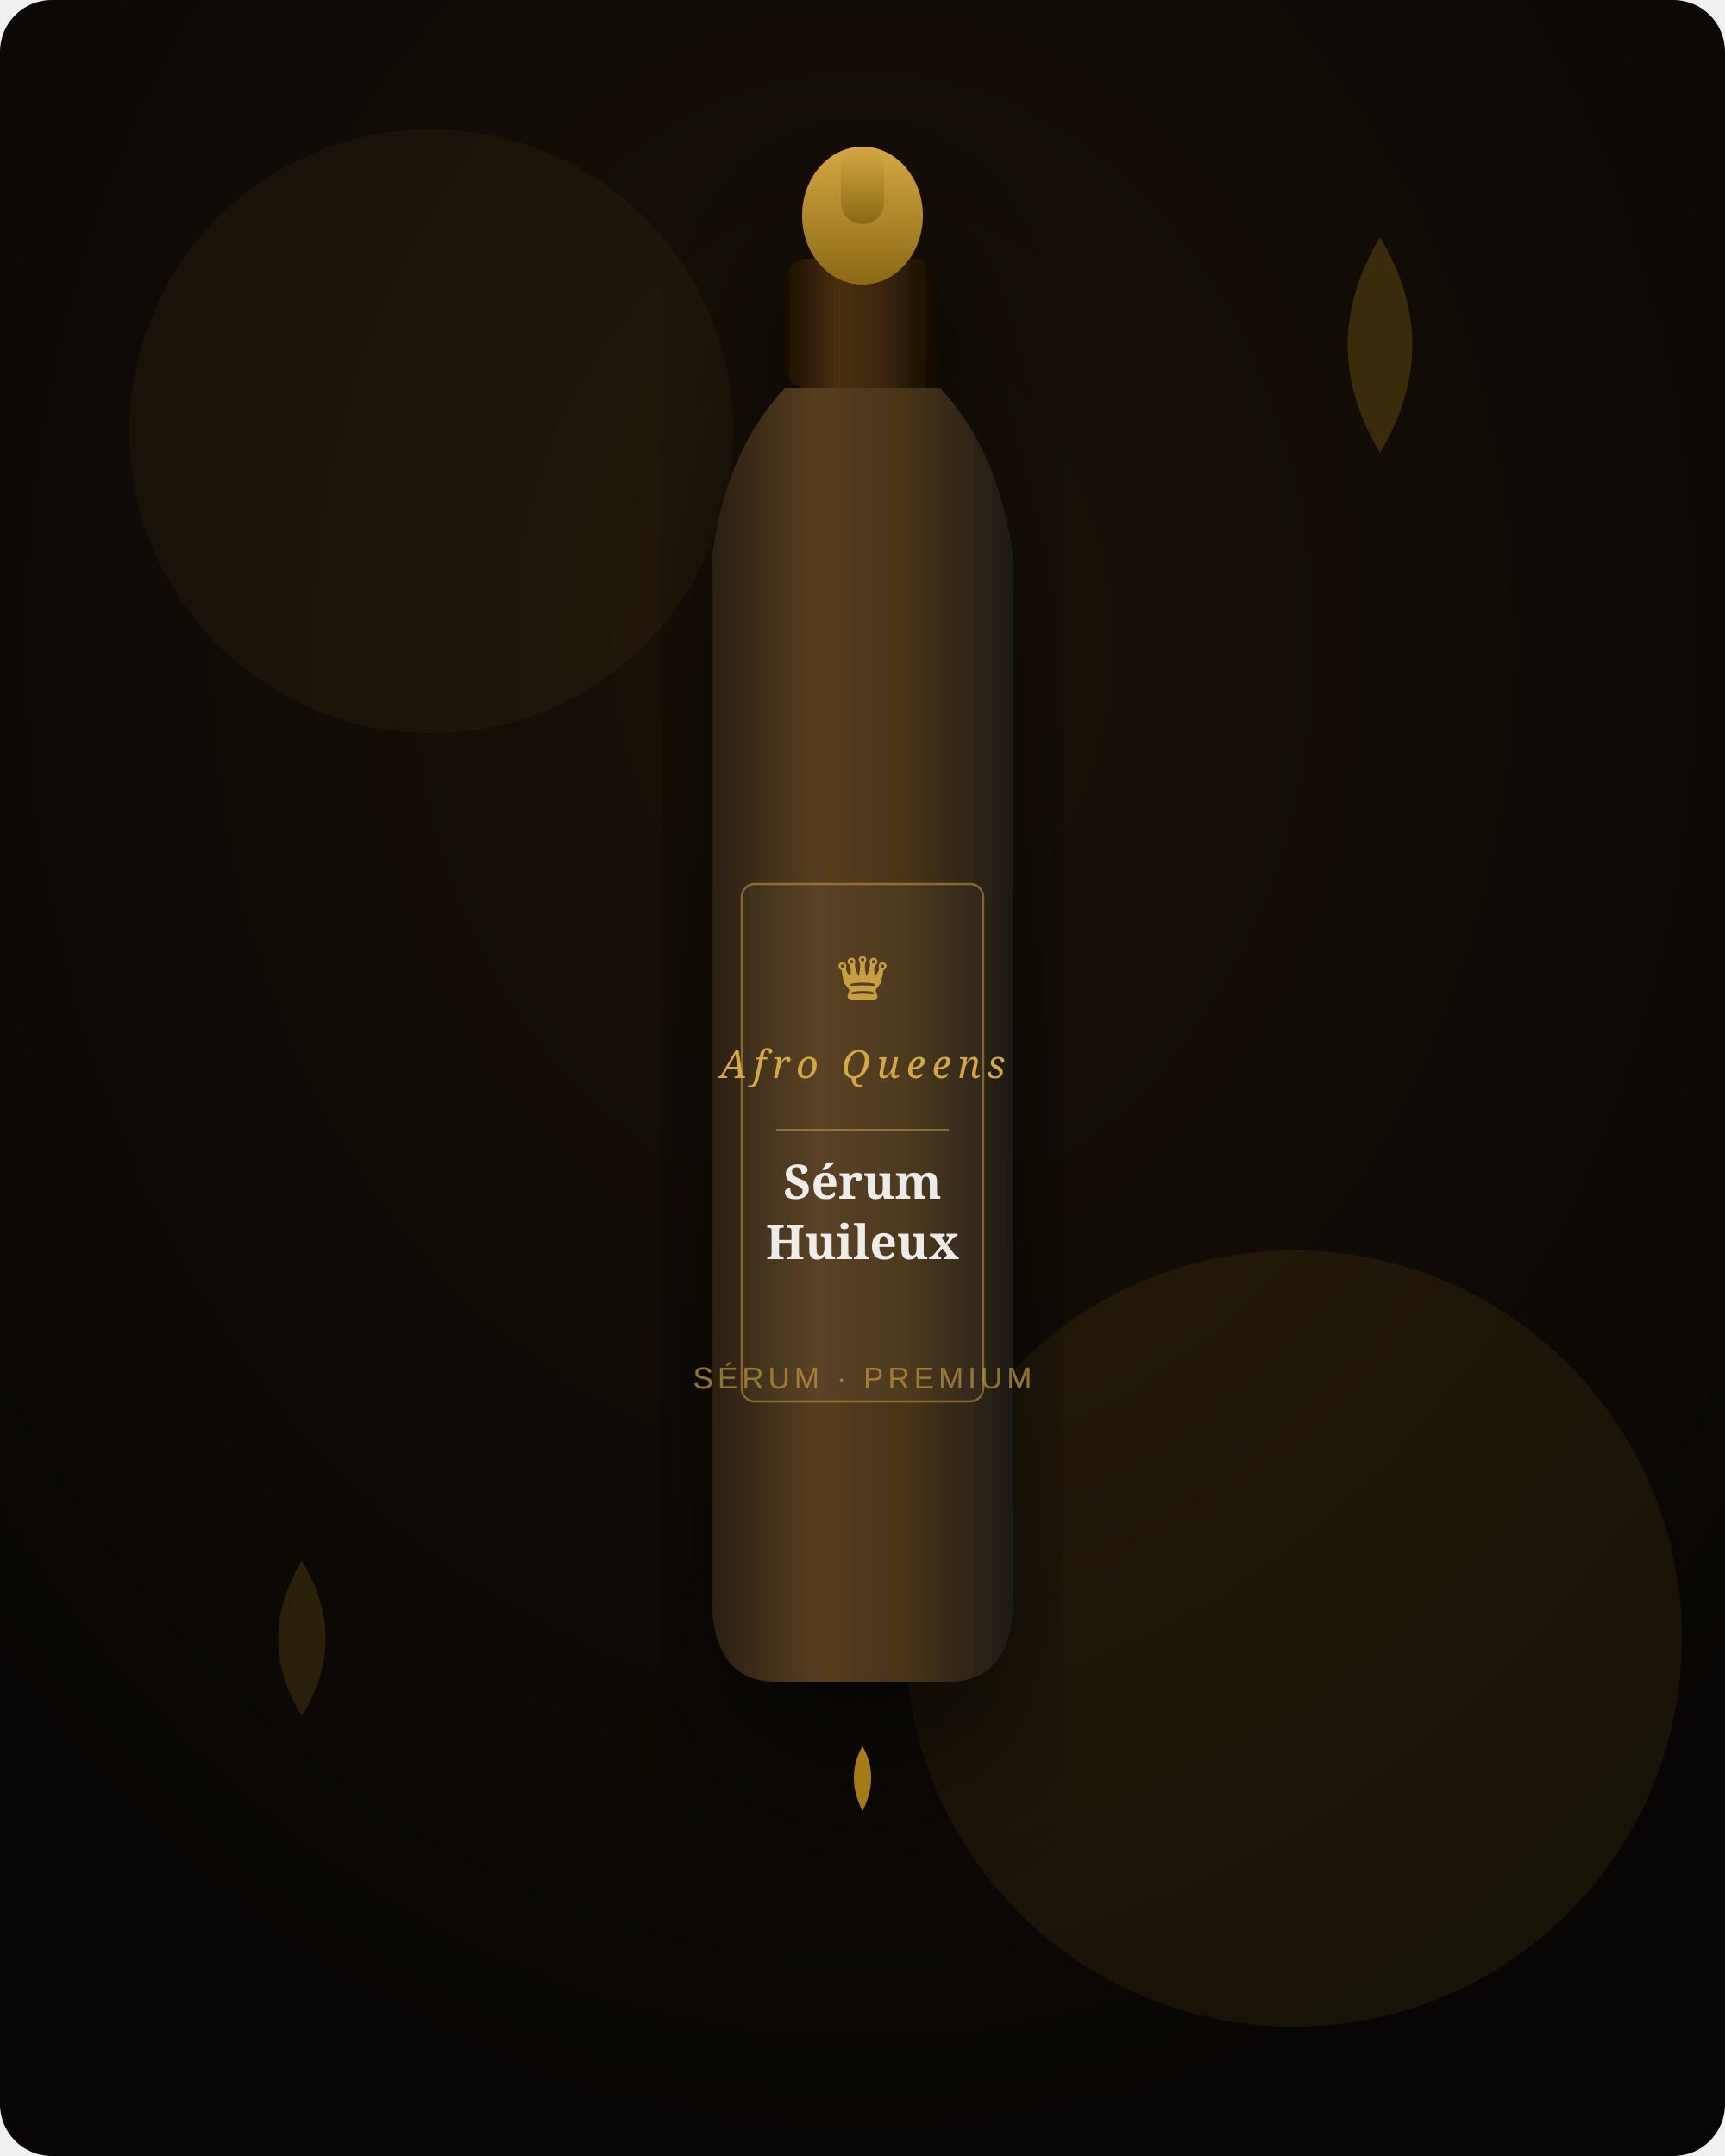
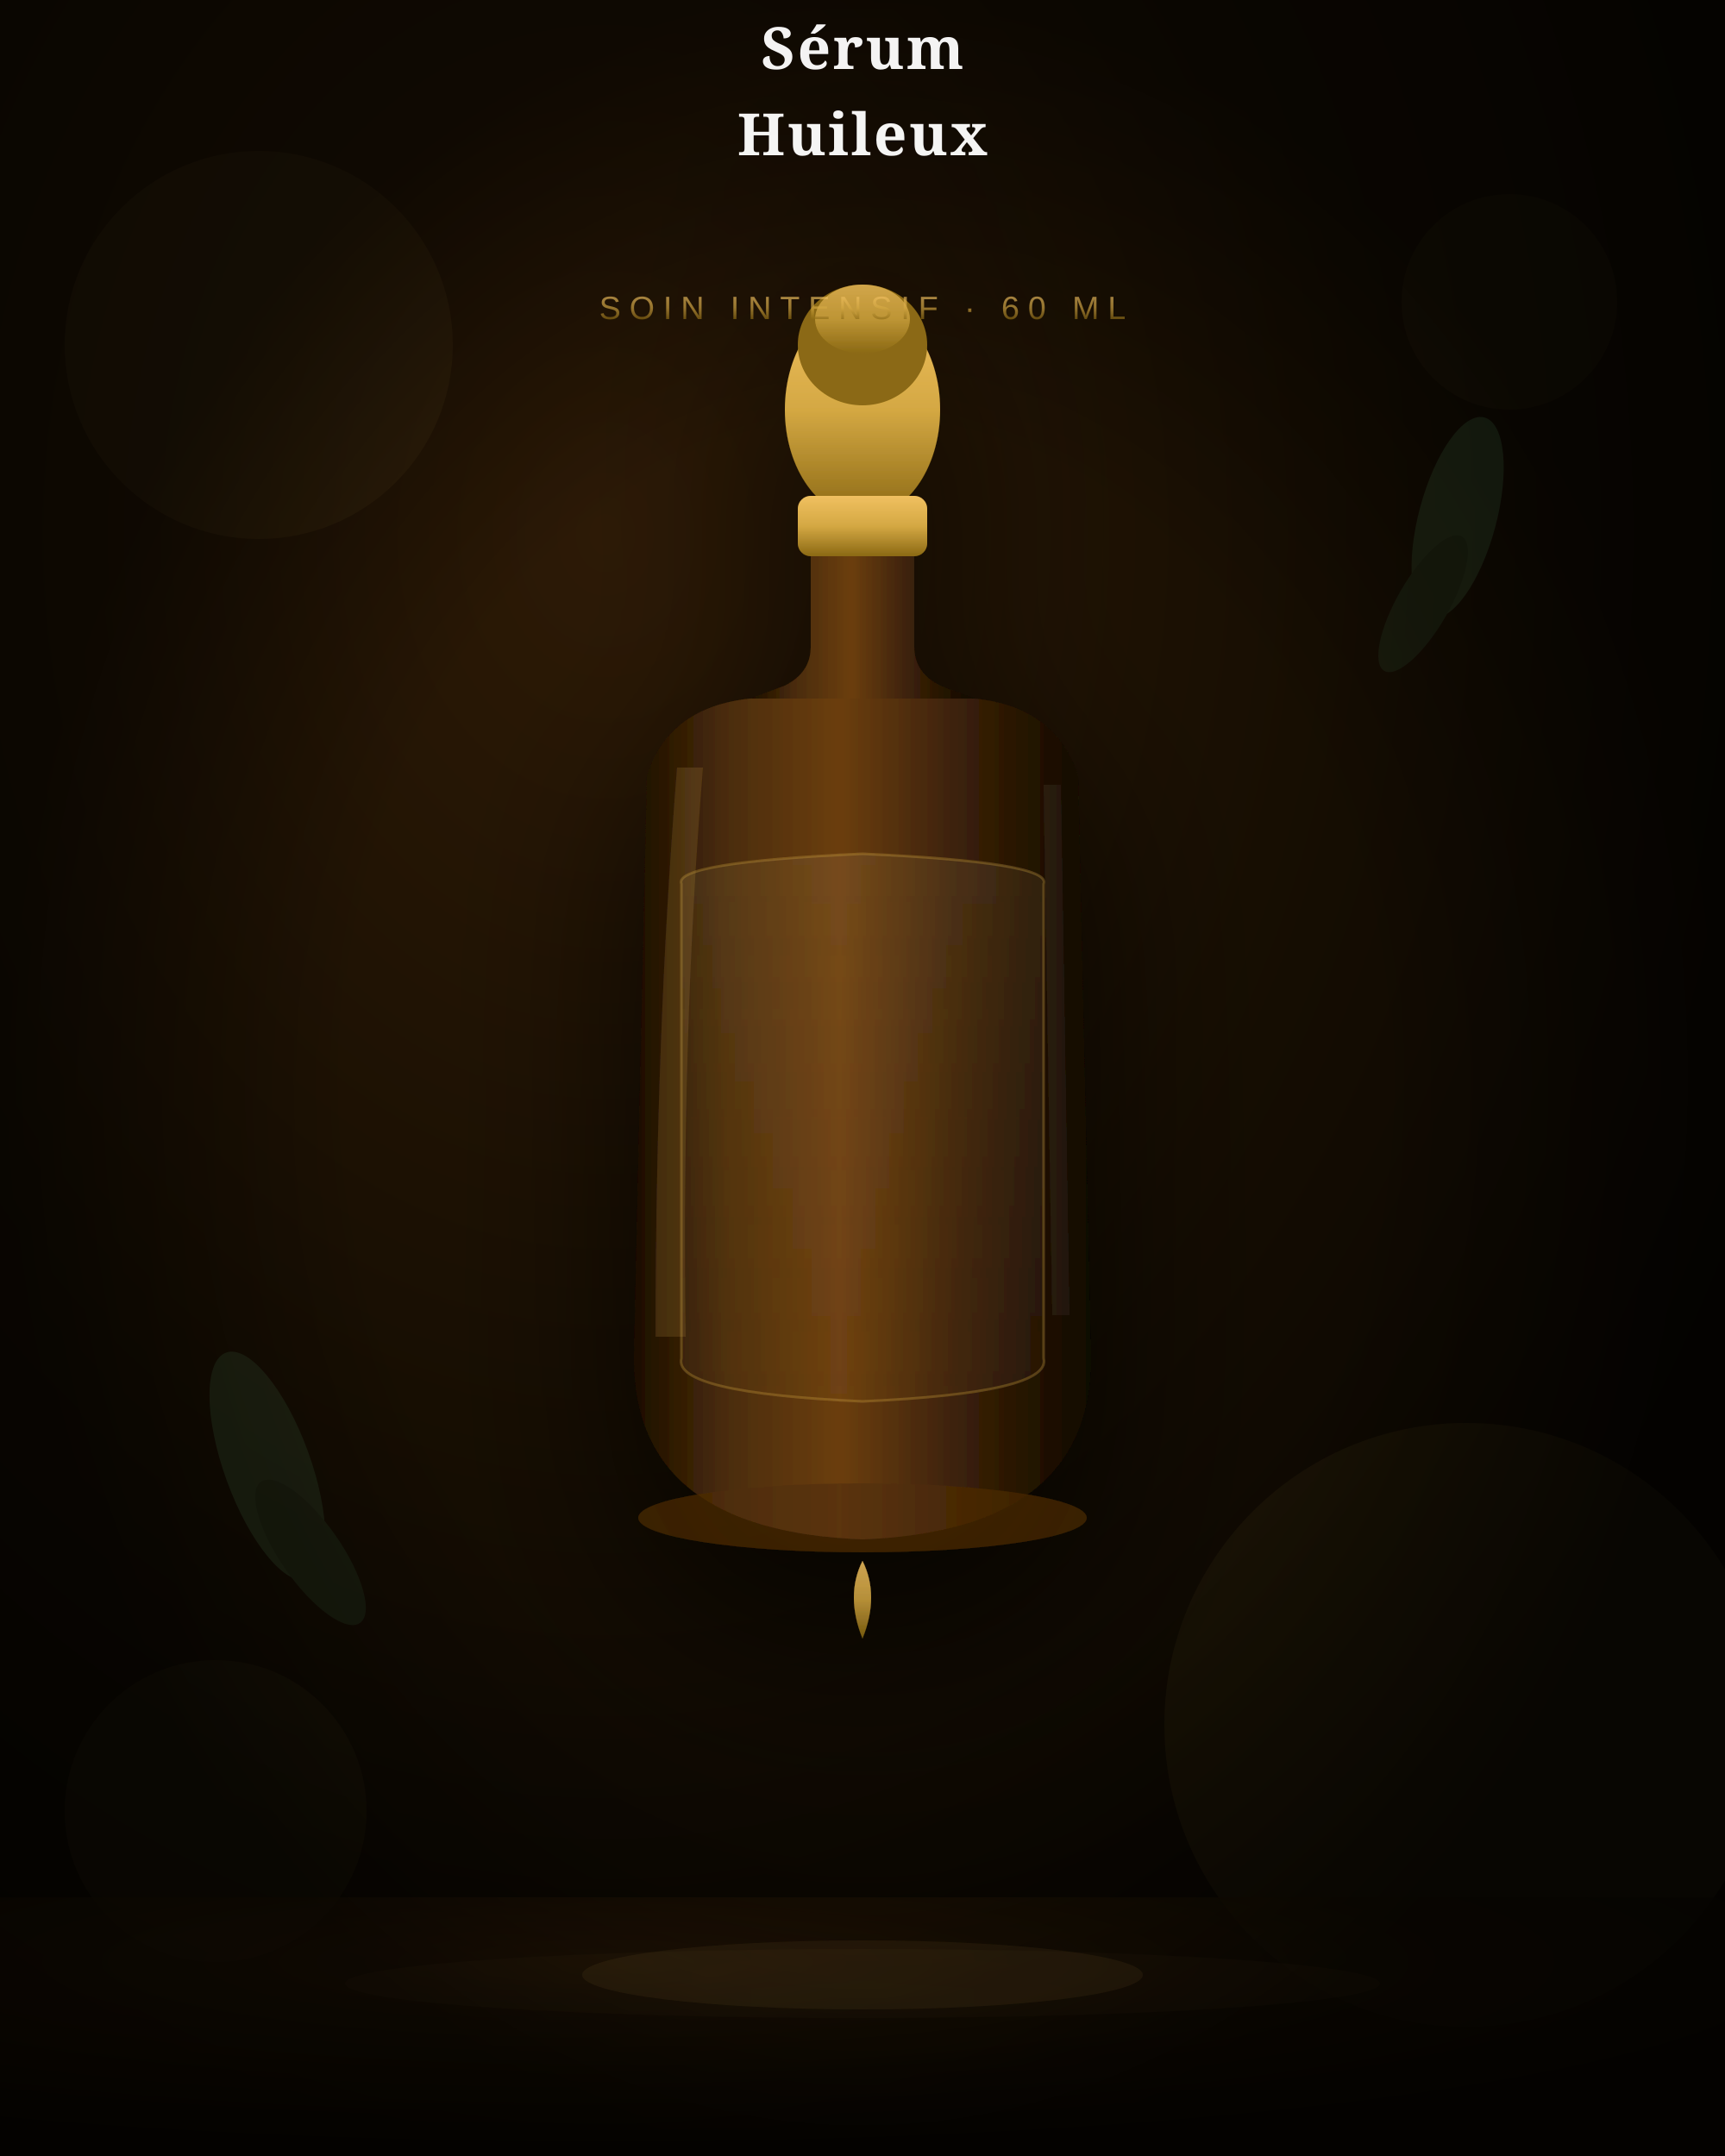
<svg xmlns="http://www.w3.org/2000/svg" width="400" height="500" viewBox="0 0 400 500">
  <defs>
-     <radialGradient id="bg2" cx="50%" cy="30%" r="70%">
-       <stop offset="0%" stop-color="#1A1208" />
-       <stop offset="100%" stop-color="#080604" />
+     <radialGradient id="bgGradDR" cx="35%" cy="25%" r="75%">
+       <stop offset="0%" stop-color="#2D1A06" />
+       <stop offset="60%" stop-color="#150D02" />
+       <stop offset="100%" stop-color="#080501" />
    </radialGradient>
-     <linearGradient id="bottle2" x1="0%" y1="0%" x2="100%" y2="0%">
-       <stop offset="0%" stop-color="#1A0F00" />
-       <stop offset="35%" stop-color="#4A3010" />
-       <stop offset="65%" stop-color="#3A2508" />
-       <stop offset="100%" stop-color="#0D0A04" />
+     <linearGradient id="amberDR" x1="0%" y1="0%" x2="100%" y2="0%">
+       <stop offset="0%" stop-color="#1C0E00" />
+       <stop offset="20%" stop-color="#4A2C0A" />
+       <stop offset="45%" stop-color="#6B3E10" />
+       <stop offset="70%" stop-color="#3D2208" />
+       <stop offset="100%" stop-color="#100800" />
    </linearGradient>
-     <linearGradient id="gold" x1="0%" y1="0%" x2="0%" y2="100%">
-       <stop offset="0%" stop-color="#D4A843" />
+     <linearGradient id="shineDR" x1="0%" y1="0%" x2="100%" y2="100%">
+       <stop offset="0%" stop-color="rgba(255,220,160,0.22)" />
+       <stop offset="40%" stop-color="rgba(255,200,120,0.08)" />
+       <stop offset="100%" stop-color="rgba(255,255,255,0)" />
+     </linearGradient>
+     <radialGradient id="vignetteDR" cx="50%" cy="50%" r="50%">
+       <stop offset="60%" stop-color="rgba(0,0,0,0)" />
+       <stop offset="100%" stop-color="rgba(0,0,0,0.55)" />
+     </radialGradient>
+     <linearGradient id="goldDR" x1="0%" y1="0%" x2="0%" y2="100%">
+       <stop offset="0%" stop-color="#F0C060" />
+       <stop offset="50%" stop-color="#D4A843" />
      <stop offset="100%" stop-color="#8B6914" />
    </linearGradient>
-     <filter id="shadow2">
-       <feDropShadow dx="0" dy="15" stdDeviation="20" flood-color="#000" flood-opacity="0.7" />
+     <linearGradient id="orangeDR" x1="0%" y1="0%" x2="0%" y2="100%">
+       <stop offset="0%" stop-color="#F09050" />
+       <stop offset="100%" stop-color="#C4622A" />
+     </linearGradient>
+     <filter id="shadowDR" x="-30%" y="-20%" width="160%" height="160%">
+       <feDropShadow dx="0" dy="18" stdDeviation="22" flood-color="#000" flood-opacity="0.7" />
    </filter>
+     <filter id="glowDR">
+       <feGaussianBlur stdDeviation="4" result="blur" />
+       <feMerge>
+         <feMergeNode in="blur" />
+         <feMergeNode in="SourceGraphic" />
+       </feMerge>
+     </filter>
+     <linearGradient id="labelDR" x1="0%" y1="0%" x2="0%" y2="100%">
+       <stop offset="0%" stop-color="rgba(244,220,160,0.08)" />
+       <stop offset="100%" stop-color="rgba(200,150,60,0.04)" />
+     </linearGradient>
  </defs>
-   <rect width="400" height="500" fill="url(#bg2)" rx="12" />
-   <ellipse cx="100" cy="100" rx="70" ry="70" fill="#D4A843" opacity="0.05" />
-   <ellipse cx="300" cy="380" rx="90" ry="90" fill="#DAA520" opacity="0.08" />
-   <g opacity="0.2" transform="translate(320,80)">
-     <path d="M0,-25 Q15,0 0,25 Q-15,0 0,-25Z" fill="#DAA520" />
+   <rect width="400" height="500" fill="url(#bgGradDR)" />
+   <circle cx="60" cy="80" r="45" fill="#D4A843" opacity="0.06" />
+   <circle cx="340" cy="400" r="70" fill="#D4A843" opacity="0.05" />
+   <circle cx="350" cy="70" r="25" fill="#D4A843" opacity="0.04" />
+   <circle cx="50" cy="420" r="35" fill="#D4A843" opacity="0.04" />
+   <ellipse cx="200" cy="460" rx="120" ry="8" fill="#D4A843" opacity="0.12" />
+   <rect x="0" y="440" width="400" height="60" fill="url(#bgGradDR)" opacity="0.7" />
+   <rect width="400" height="500" fill="url(#vignetteDR)" />
+   <g opacity="0.18">
+     <ellipse cx="62" cy="340" rx="10" ry="28" fill="#3D6B45" transform="rotate(-20 62 340)" />
+     <ellipse cx="72" cy="360" rx="7" ry="20" fill="#2D5234" transform="rotate(-35 72 360)" />
+     <ellipse cx="338" cy="120" rx="9" ry="24" fill="#3D6B45" transform="rotate(15 338 120)" />
+     <ellipse cx="330" cy="140" rx="6" ry="18" fill="#2D5234" transform="rotate(30 330 140)" />
  </g>
-   <g opacity="0.15" transform="translate(70,380)">
-     <path d="M0,-18 Q11,0 0,18 Q-11,0 0,-18Z" fill="#DAA520" />
-   </g>
-   <g filter="url(#shadow2)" transform="translate(200,260)">
-     <rect x="-18" y="-200" width="36" height="30" rx="5" fill="url(#bottle2)" />
-     <path d="M-18,-170 Q-32,-155 -35,-130 L-35,110 Q-35,130 -20,130 L20,130 Q35,130 35,110 L35,-130 Q32,-155 18,-170Z" fill="url(#bottle2)" />
-     <path d="M-18,-170 Q-32,-155 -35,-130 L-35,110 Q-35,130 -20,130 L20,130 Q35,130 35,110 L35,-130 Q32,-155 18,-170Z" fill="rgba(255,255,255,0.07)" />
-     <rect x="-28" y="-55" width="56" height="120" rx="3" fill="rgba(255,255,255,0.03)" stroke="#D4A843" stroke-width="0.5" stroke-opacity="0.5" />
-     <text x="0" y="-28" text-anchor="middle" font-size="16" fill="#D4A843" opacity="0.9">♛</text>
-     <text x="0" y="-10" text-anchor="middle" font-family="Georgia" font-size="9" fill="#D4A843" letter-spacing="1.5" font-style="italic">Afro Queens</text>
-     <line x1="-20" y1="2" x2="20" y2="2" stroke="#D4A843" stroke-width="0.4" opacity="0.5" />
-     <text x="0" y="18" text-anchor="middle" font-family="Georgia" font-size="11" fill="white" opacity="0.9" font-weight="600">Sérum</text>
-     <text x="0" y="32" text-anchor="middle" font-family="Georgia" font-size="11" fill="white" opacity="0.9" font-weight="600">Huileux</text>
-     <text x="0" y="62" text-anchor="middle" font-family="Arial" font-size="7" fill="#D4A843" opacity="0.6" letter-spacing="1">SÉRUM · PREMIUM</text>
-     <ellipse cx="0" cy="-210" rx="14" ry="16" fill="url(#gold)" />
-     <rect x="-5" y="-226" width="10" height="18" rx="5" fill="url(#gold)" />
-     <path d="M0,145 Q4,152 0,160 Q-4,152 0,145Z" fill="#DAA520" opacity="0.7" />
+   <g filter="url(#shadowDR)">
+     <ellipse cx="200" cy="95" rx="18" ry="25" fill="url(#goldDR)" />
+     <ellipse cx="200" cy="80" rx="15" ry="14" fill="#8B6914" />
+     <ellipse cx="200" cy="74" rx="11" ry="8" fill="url(#goldDR)" opacity="0.7" />
+     <rect x="185" y="115" width="30" height="14" rx="3" fill="url(#goldDR)" />
+     <path d="M 188 129 L 188 150 Q 188 156 182 159 L 174 162 L 226 162 L 218 159 Q 212 156 212 150 L 212 129 Z" fill="url(#amberDR)" />
+     <path d="     M 174 162     Q 155 164 150 180     L 147 315     Q 147 355 200 357     Q 253 355 253 315     L 250 180     Q 245 164 226 162     Z" fill="url(#amberDR)" />
+     <path d="M 157 178 Q 152 240 152 310 L 159 310 Q 158 240 163 178 Z" fill="rgba(255,200,100,0.13)" />
+     <path d="M 242 182 L 246 182 L 248 305 L 244 305 Z" fill="rgba(255,255,255,0.05)" />
+     <path d="M 158 205 Q 156 200 200 198 Q 244 200 242 205 L 242 315 Q 244 323 200 325 Q 156 323 158 315 Z" fill="url(#labelDR)" stroke="rgba(212,168,67,0.3)" stroke-width="0.6" />
+     <text x="200" y="-38" text-anchor="middle" font-size="18" fill="url(#goldDR)" opacity="0.95" filter="url(#glowDR)">♛</text>
+     <text x="200" y="-18" text-anchor="middle" font-family="Georgia,serif" font-size="10" fill="url(#goldDR)" letter-spacing="2.5" font-style="italic" opacity="0.9">Afro Queens</text>
+     <line x1="155" y1="-6" x2="245" y2="-6" stroke="url(#goldDR)" stroke-width="0.5" opacity="0.5" />
+     <text x="200" y="16" text-anchor="middle" font-family="Georgia,serif" font-size="13.5" fill="white" opacity="0.95" font-weight="700" letter-spacing="0.5">Sérum</text>
+     <text x="200" y="36" text-anchor="middle" font-family="Georgia,serif" font-size="13.5" fill="white" opacity="0.95" font-weight="700" letter-spacing="0.5">Huileux</text>
+     <line x1="160" y1="60" x2="240" y2="60" stroke="url(#goldDR)" stroke-width="0.4" opacity="0.35" />
+     <text x="200" y="74" text-anchor="middle" font-family="Arial,sans-serif" font-size="7.5" fill="url(#goldDR)" opacity="0.65" letter-spacing="2">SOIN INTENSIF · 60 ML</text>
+     <path d="M 200 362 Q 204 370 200 380 Q 196 370 200 362 Z" fill="url(#goldDR)" opacity="0.8" />
+     <ellipse cx="200" cy="352" rx="52" ry="8" fill="rgba(80,45,5,0.6)" />
+     <ellipse cx="200" cy="458" rx="65" ry="8" fill="#D4A843" opacity="0.07" />
  </g>
</svg>
